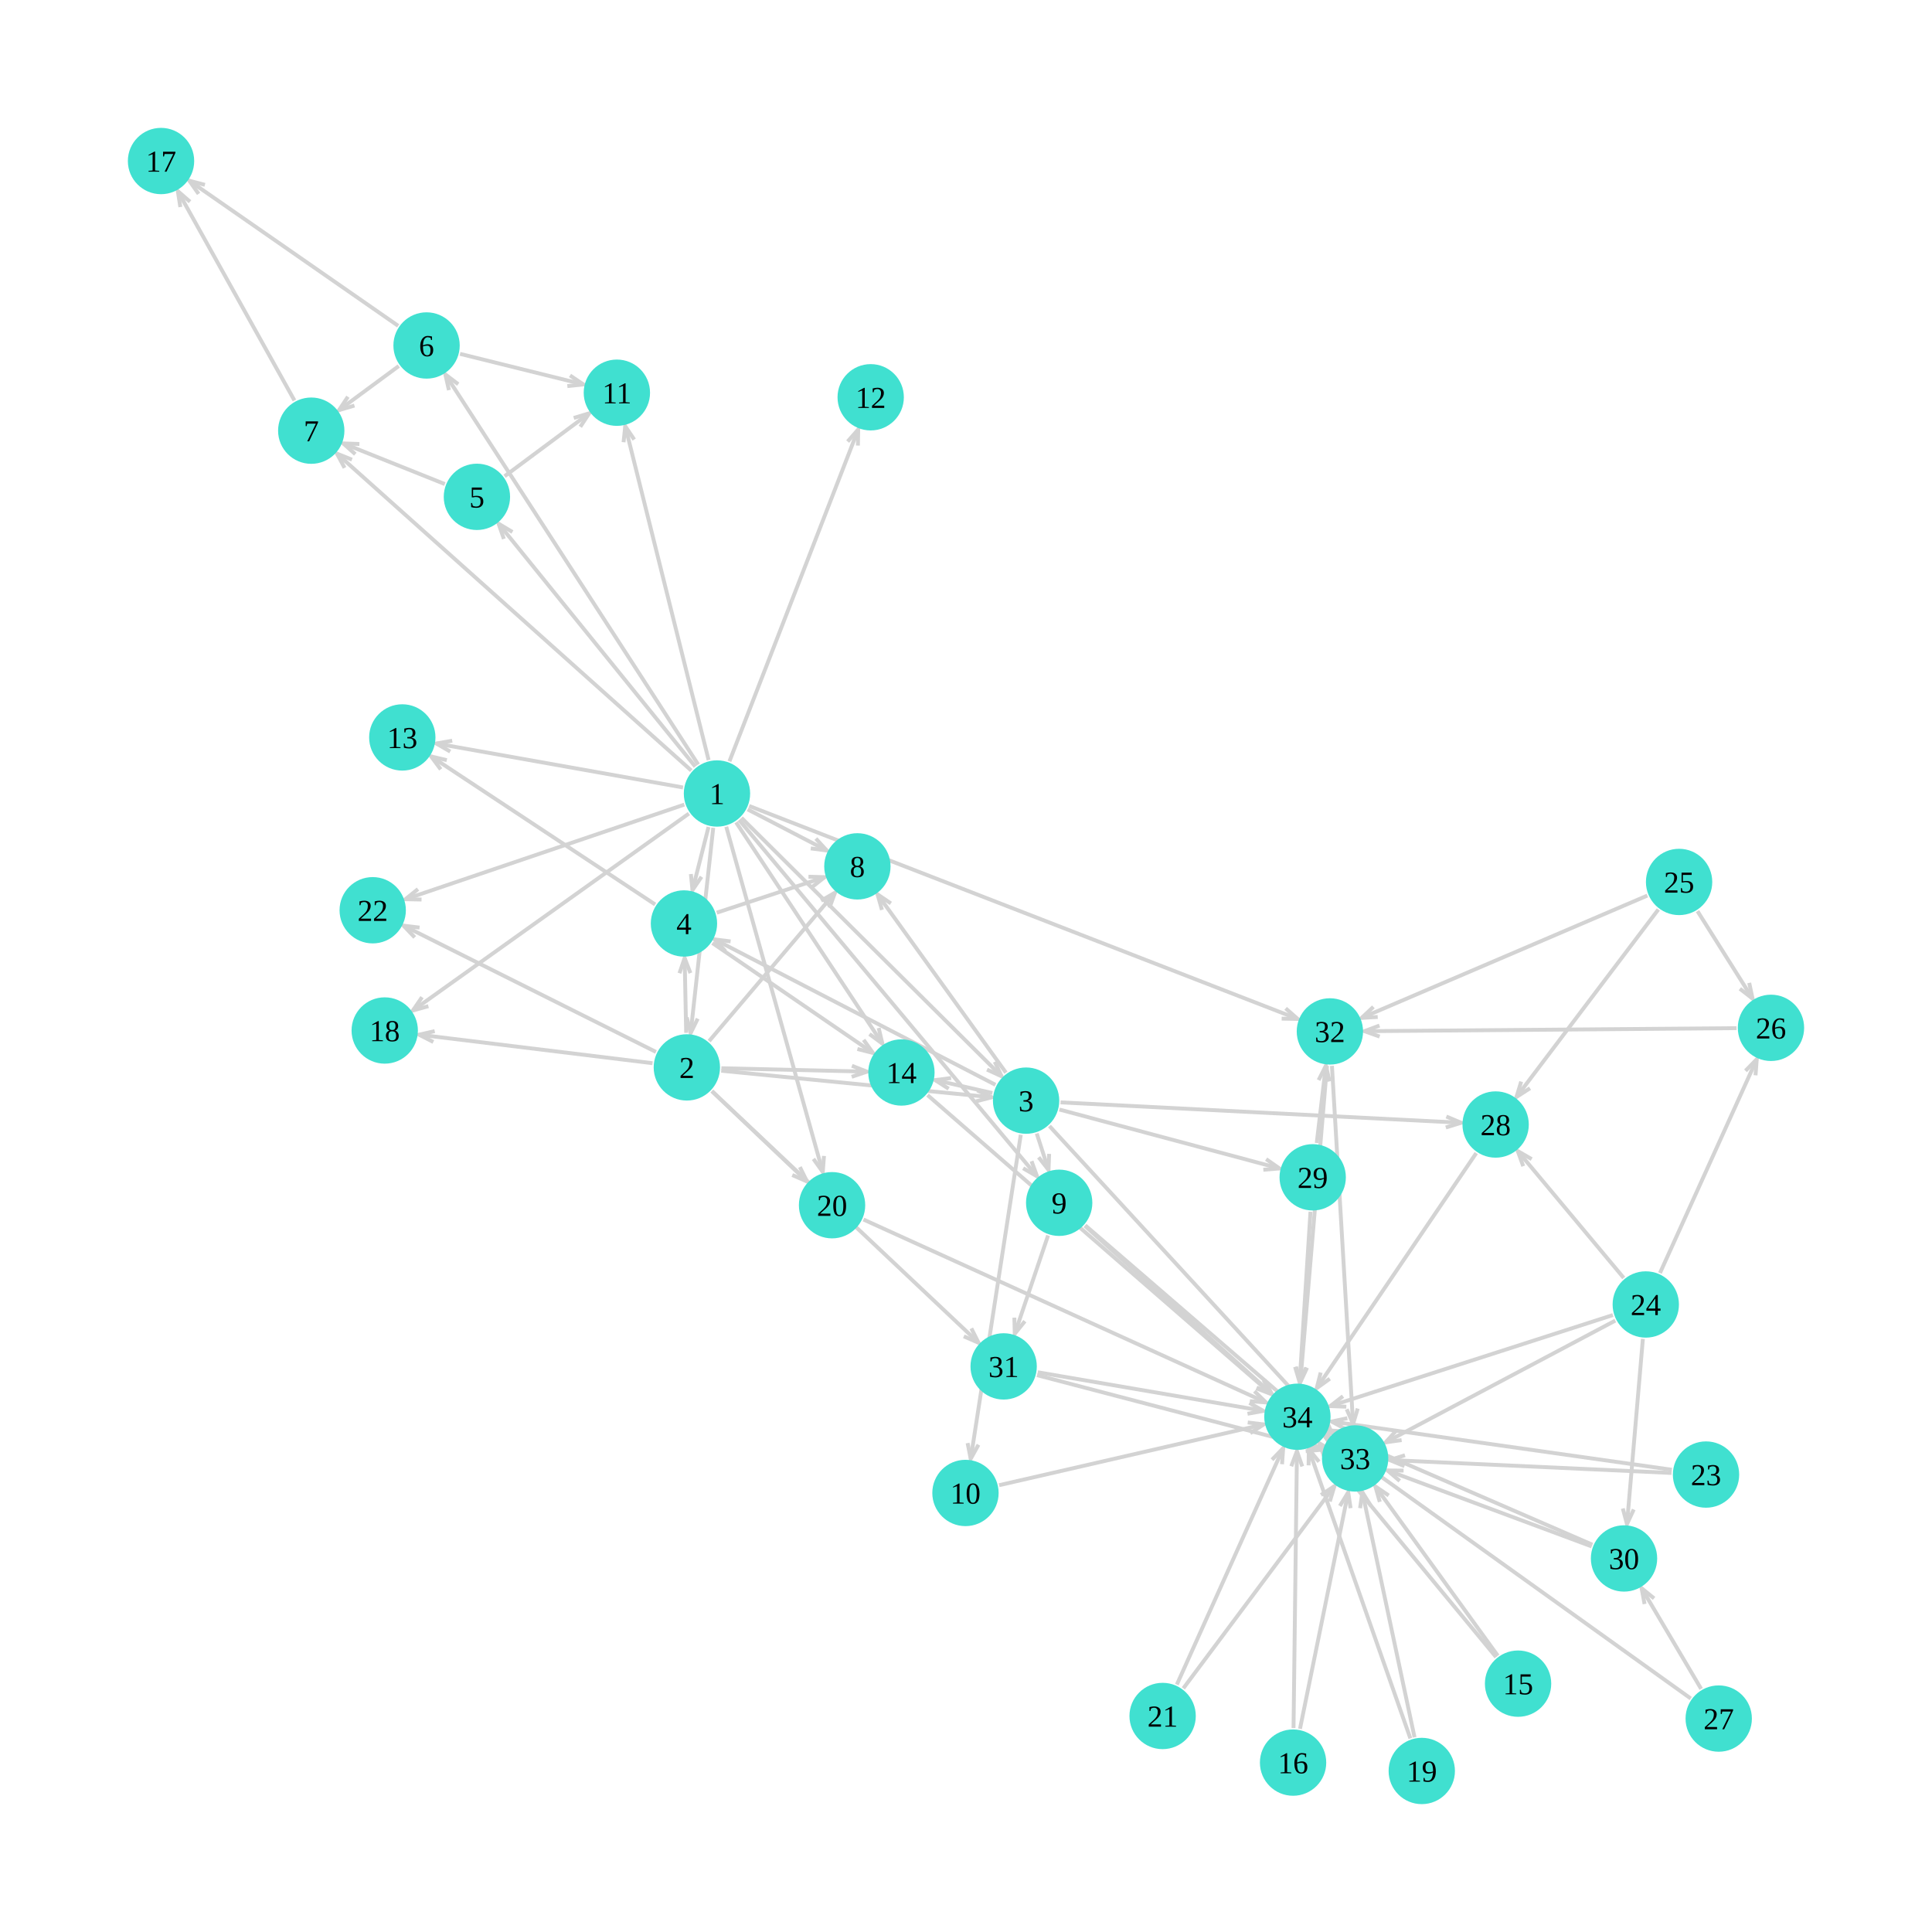
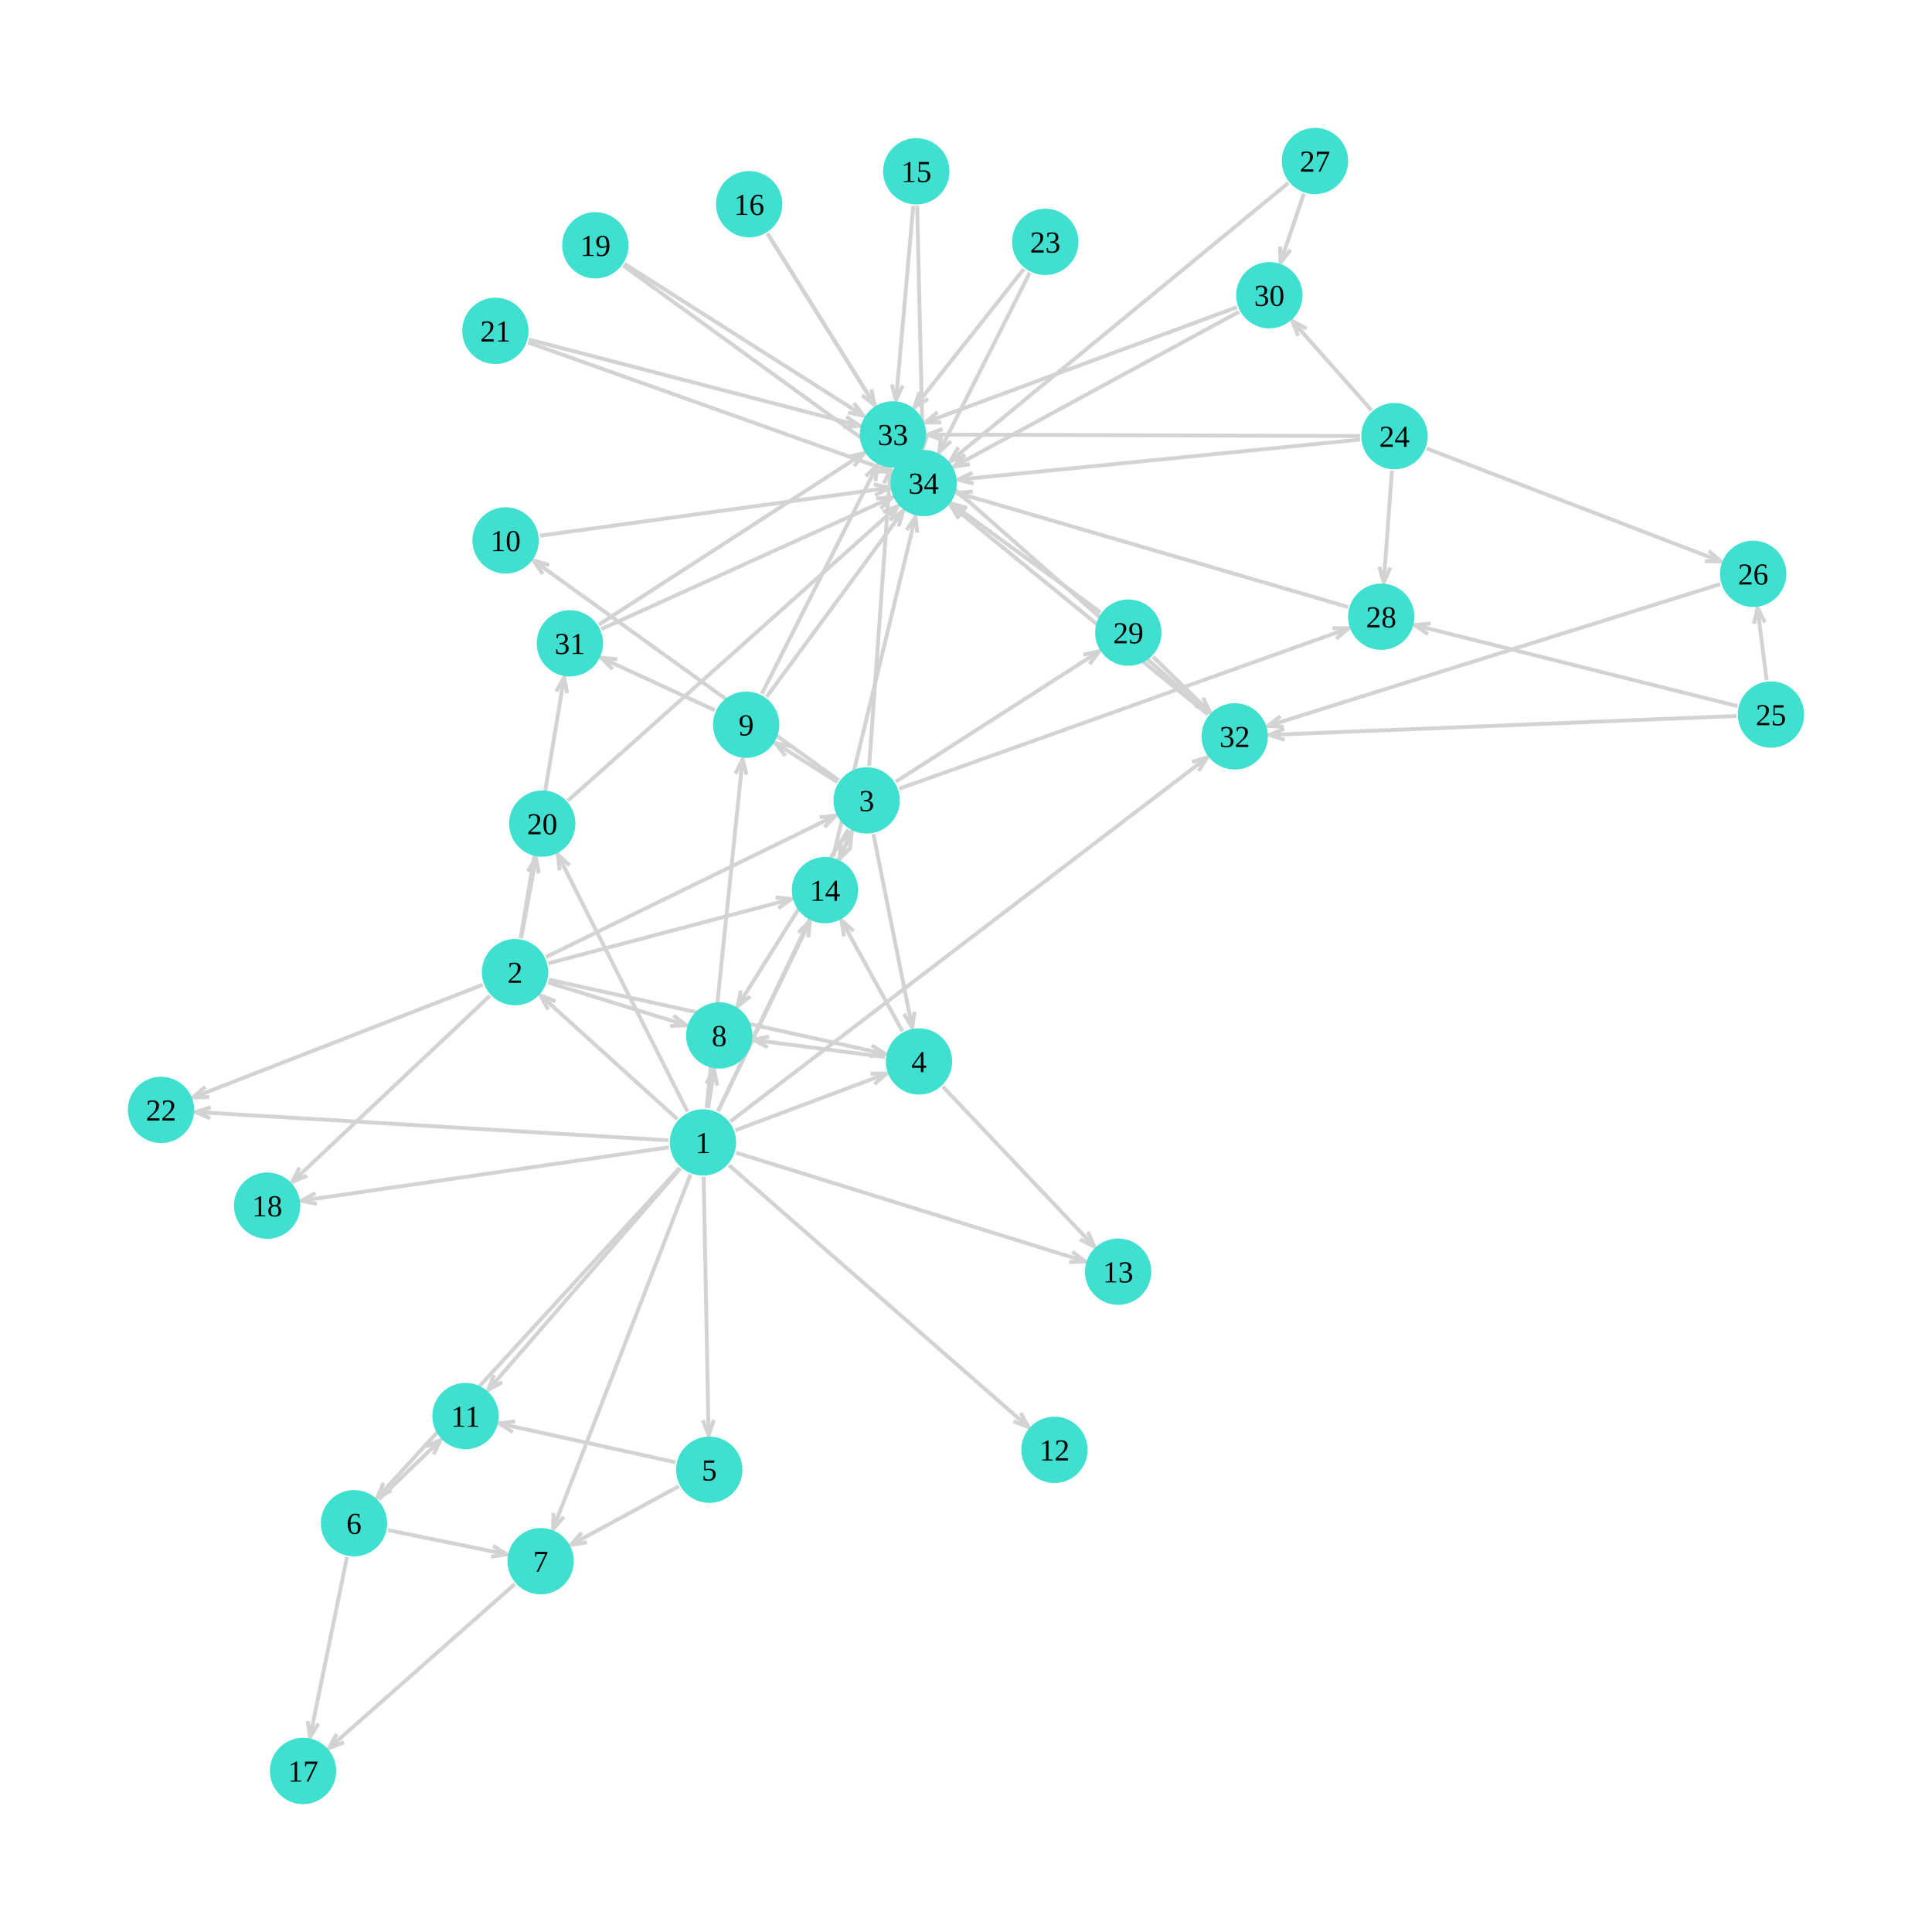
<svg xmlns="http://www.w3.org/2000/svg" xmlns:xlink="http://www.w3.org/1999/xlink" version="1.2" width="254mm" height="254mm" viewBox="0 0 254 254" stroke="none" fill="#000000" stroke-width="0.3" font-size="3.88">
-   <g stroke-width="0.51" fill="#000000" fill-opacity="0.000" stroke="#D3D3D3" id="img-100653af-1">
-     <path fill="none" d="M93.77,108.83 L 90.8 135.82" />
-     <path fill="none" d="M97.48,107.52 L 131.68 141.5" />
-     <path fill="none" d="M93.15,108.72 L 91.04 117.02" />
-     <path fill="none" d="M91.41,100.79 L 65.55 68.85" />
-     <path fill="none" d="M91.79,100.51 L 58.55 49.23" />
-     <path fill="none" d="M90.88,101.3 L 44.3 59.64" />
-     <path fill="none" d="M98.29,106.41 L 108.69 111.81" />
-     <path fill="none" d="M97.17,107.8 L 136.34 154.65" />
-     <path fill="none" d="M93.16,99.92 L 82.2 56.03" />
-     <path fill="none" d="M95.9,100.09 L 112.83 56.46" />
-     <path fill="none" d="M89.8,103.53 L 57.36 97.75" />
-     <path fill="none" d="M96.77,108.11 L 116.01 137.21" />
-     <path fill="none" d="M90.57,106.96 L 54.28 132.85" />
-     <path fill="none" d="M95.48,108.69 L 108.17 154.08" />
-     <path fill="none" d="M89.97,105.78 L 53.3 118.22" />
-     <path fill="none" d="M98.49,105.96 L 170.61 133.96" />
-     <path fill="none" d="M94.82,140.77 L 130.38 144.26" />
-     <path fill="none" d="M90.21,135.79 L 90.01 125.95" />
-     <path fill="none" d="M93.23,136.87 L 109.78 117.36" />
-     <path fill="none" d="M94.84,140.44 L 113.98 140.89" />
-     <path fill="none" d="M85.79,139.78 L 55.09 136.03" />
-     <path fill="none" d="M93.59,143.45 L 106.1 155.33" />
-     <path fill="none" d="M86.24,138.3 L 53.06 121.7" />
-     <path fill="none" d="M93.6,143.45 L 128.65 176.53" />
-     <path fill="none" d="M130.87,142.62 L 93.95 123.5" />
-     <path fill="none" d="M132.25,141.02 L 115.37 117.58" />
-     <path fill="none" d="M136.3,149.02 L 137.85 153.81" />
-     <path fill="none" d="M134.2,149.19 L 127.62 191.79" />
-     <path fill="none" d="M130.47,143.7 L 122.94 142" />
-     <path fill="none" d="M139.43,144.93 L 192.1 147.61" />
-     <path fill="none" d="M139.28,145.87 L 168.2 153.61" />
-     <path fill="none" d="M137.97,148.04 L 175.09 188.4" />
-     <path fill="none" d="M94.23,119.99 L 108.41 115.32" />
-     <path fill="none" d="M86.13,118.91 L 56.68 99.45" />
-     <path fill="none" d="M93.66,123.98 L 114.77 138.43" />
-     <path fill="none" d="M58.48,63.64 L 45.13 58.3" />
-     <path fill="none" d="M66.34,62.61 L 77.46 54.34" />
-     <path fill="none" d="M52.43,48.12 L 44.57 53.92" />
-     <path fill="none" d="M60.48,46.52 L 76.69 50.54" />
-     <path fill="none" d="M52.35,42.84 L 24.89 23.76" />
-     <path fill="none" d="M38.71,52.65 L 23.38 25.13" />
-     <path fill="none" d="M137.79,162.43 L 133.41 175.35" />
-     <path fill="none" d="M142.68,161.1 L 174.73 188.78" />
-     <path fill="none" d="M142.63,161.16 L 167.19 183.22" />
-     <path fill="none" d="M131.35,195.26 L 166.14 187.27" />
-     <path fill="none" d="M121.94,143.97 L 167.14 183.28" />
-     <path fill="none" d="M196.92,217.68 L 180.82 195.42" />
-     <path fill="none" d="M196.69,217.86 L 173.46 189.75" />
-     <path fill="none" d="M170.91,227.29 L 177.25 196.19" />
-     <path fill="none" d="M170.06,227.19 L 170.51 190.79" />
-     <path fill="none" d="M185.97,228.4 L 179.11 196.18" />
-     <path fill="none" d="M185.42,228.55 L 172.07 190.54" />
-     <path fill="none" d="M113.52,160.33 L 166.44 184.38" />
-     <path fill="none" d="M155.57,221.97 L 175.44 195.38" />
-     <path fill="none" d="M154.72,221.47 L 168.7 190.39" />
-     <path fill="none" d="M219.76,193.65 L 182.69 191.95" />
-     <path fill="none" d="M219.8,193.23 L 175.06 186.89" />
-     <path fill="none" d="M218.24,167.36 L 230.96 139.26" />
-     <path fill="none" d="M213.47,168.01 L 199.54 151.33" />
-     <path fill="none" d="M215.99,176.02 L 213.9 200.37" />
-     <path fill="none" d="M212.36,173.62 L 182.17 189.62" />
-     <path fill="none" d="M212.05,172.89 L 174.88 184.86" />
-     <path fill="none" d="M223.17,119.79 L 230.41 131.29" />
-     <path fill="none" d="M218.02,119.57 L 199.37 144.22" />
-     <path fill="none" d="M216.58,117.74 L 179.02 133.82" />
-     <path fill="none" d="M228.3,135.17 L 179.38 135.57" />
-     <path fill="none" d="M223.65,222.04 L 215.82 208.8" />
-     <path fill="none" d="M222.28,223.3 L 174.25 188.9" />
-     <path fill="none" d="M194.08,151.6 L 173.11 182.5" />
-     <path fill="none" d="M173.11,150.27 L 174.31 140.11" />
-     <path fill="none" d="M172.29,159.31 L 170.86 181.73" />
-     <path fill="none" d="M209.26,203.31 L 182.41 193.32" />
-     <path fill="none" d="M209.35,203.08 L 174.73 188.06" />
-     <path fill="none" d="M136.34,180.79 L 173.77 190.59" />
-     <path fill="none" d="M136.43,180.41 L 166.09 185.49" />
-     <path fill="none" d="M175.11,140.13 L 177.89 187.21" />
-     <path fill="none" d="M174.46,140.13 L 170.95 181.73" />
-     <path fill="none" d="M174.48,189.08 L 174.24 188.91" />
-   </g>
-   <g stroke-width="0.51" stroke="#D3D3D3" id="img-100653af-2">
-     <path fill="none" d="M91.73,133.92 L 90.8 135.82 90.29 133.76" />
-     <path fill="none" d="M130.78,139.59 L 131.68 141.5 129.76 140.62" />
-     <path fill="none" d="M92.23,115.27 L 91.04 117.02 90.83 114.91" />
-     <path fill="none" d="M66.24,70.85 L 65.55 68.85 67.37 69.94" />
-     <path fill="none" d="M59.02,51.29 L 58.55 49.23 60.24 50.51" />
-     <path fill="none" d="M45.3,61.51 L 44.3 59.64 46.27 60.43" />
-     <path fill="none" d="M107.26,110.25 L 108.69 111.81 106.59 111.54" />
-     <path fill="none" d="M135.62,152.66 L 136.34 154.65 134.51 153.59" />
-     <path fill="none" d="M81.98,58.14 L 82.2 56.03 83.38 57.79" />
-     <path fill="none" d="M111.44,58.05 L 112.83 56.46 112.79 58.58" />
-     <path fill="none" d="M59.19,98.81 L 57.36 97.75 59.45 97.38" />
-     <path fill="none" d="M115.52,135.15 L 116.01 137.21 114.31 135.95" />
-     <path fill="none" d="M56.32,132.28 L 54.28 132.85 55.48 131.1" />
-     <path fill="none" d="M108.33,151.97 L 108.17 154.08 106.94 152.36" />
-     <path fill="none" d="M55.42,118.26 L 53.3 118.22 54.95 116.89" />
-     <path fill="none" d="M169.02,132.57 L 170.61 133.96 168.5 133.92" />
-     <path fill="none" d="M128.47,143.35 L 130.38 144.26 128.33 144.79" />
-     <path fill="none" d="M89.33,127.95 L 90.01 125.95 90.77 127.93" />
-     <path fill="none" d="M107.95,118.41 L 109.78 117.36 109.05 119.35" />
-     <path fill="none" d="M112,140.12 L 113.98 140.89 111.97 141.57" />
-     <path fill="none" d="M56.97,136.99 L 55.09 136.03 57.15 135.56" />
-     <path fill="none" d="M105.16,153.43 L 106.1 155.33 104.16 154.48" />
-     <path fill="none" d="M54.52,123.24 L 53.06 121.7 55.16 121.95" />
-     <path fill="none" d="M127.7,174.64 L 128.65 176.53 126.71 175.69" />
-     <path fill="none" d="M95.38,125.06 L 93.95 123.5 96.05 123.77" />
-     <path fill="none" d="M115.95,119.62 L 115.37 117.58 117.12 118.77" />
-     <path fill="none" d="M137.93,151.7 L 137.85 153.81 136.55 152.15" />
-     <path fill="none" d="M128.64,189.94 L 127.62 191.79 127.21 189.72" />
-     <path fill="none" d="M124.72,143.14 L 122.94 142 125.04 141.73" />
-     <path fill="none" d="M190.15,146.79 L 192.1 147.61 190.08 148.23" />
-     <path fill="none" d="M166.46,152.39 L 168.2 153.61 166.09 153.79" />
-     <path fill="none" d="M174.27,186.45 L 175.09 188.4 173.21 187.43" />
-     <path fill="none" d="M106.29,115.26 L 108.41 115.32 106.75 116.63" />
-     <path fill="none" d="M57.94,101.15 L 56.68 99.45 58.74 99.94" />
-     <path fill="none" d="M113.54,136.71 L 114.77 138.43 112.72 137.91" />
-     <path fill="none" d="M46.71,59.71 L 45.13 58.3 47.25 58.37" />
-     <path fill="none" d="M75.43,54.95 L 77.46 54.34 76.29 56.11" />
-     <path fill="none" d="M46.6,53.32 L 44.57 53.92 45.74 52.16" />
-     <path fill="none" d="M74.94,49.36 L 76.69 50.54 74.59 50.76" />
-     <path fill="none" d="M26.11,25.49 L 24.89 23.76 26.94 24.3" />
-     <path fill="none" d="M23.71,27.22 L 23.38 25.13 24.98 26.52" />
-     <path fill="none" d="M134.74,173.7 L 133.41 175.35 133.36 173.23" />
-     <path fill="none" d="M173.69,186.93 L 174.73 188.78 172.75 188.02" />
-     <path fill="none" d="M166.19,181.36 L 167.19 183.22 165.23 182.43" />
-     <path fill="none" d="M164.04,187.01 L 166.14 187.27 164.37 188.42" />
-     <path fill="none" d="M166.12,181.43 L 167.14 183.28 165.17 182.52" />
-     <path fill="none" d="M181.4,197.45 L 180.82 195.42 182.57 196.61" />
-     <path fill="none" d="M174.17,191.75 L 173.46 189.75 175.28 190.82" />
-     <path fill="none" d="M176.15,197.99 L 177.25 196.19 177.56 198.28" />
-     <path fill="none" d="M169.76,192.77 L 170.51 190.79 171.21 192.79" />
-     <path fill="none" d="M178.81,198.28 L 179.11 196.18 180.23 197.97" />
-     <path fill="none" d="M172.04,192.65 L 172.07 190.54 173.41 192.17" />
-     <path fill="none" d="M164.92,182.9 L 166.44 184.38 164.32 184.21" />
-     <path fill="none" d="M173.67,196.54 L 175.44 195.38 174.83 197.4" />
-     <path fill="none" d="M167.23,191.91 L 168.7 190.39 168.55 192.5" />
-     <path fill="none" d="M184.65,192.76 L 182.69 191.95 184.71 191.32" />
-     <path fill="none" d="M176.93,187.89 L 175.06 186.89 177.13 186.45" />
-     <path fill="none" d="M229.48,140.78 L 230.96 139.26 230.8 141.37" />
-     <path fill="none" d="M200.26,153.32 L 199.54 151.33 201.37 152.39" />
-     <path fill="none" d="M214.79,198.45 L 213.9 200.37 213.35 198.32" />
-     <path fill="none" d="M184.27,189.33 L 182.17 189.62 183.59 188.05" />
-     <path fill="none" d="M177,184.94 L 174.88 184.86 176.56 183.56" />
-     <path fill="none" d="M229.97,129.22 L 230.41 131.29 228.74 129.99" />
-     <path fill="none" d="M201.15,143.07 L 199.37 144.22 199.99 142.2" />
-     <path fill="none" d="M181.13,133.7 L 179.02 133.82 180.56 132.37" />
-     <path fill="none" d="M181.38,136.28 L 179.38 135.57 181.36 134.83" />
-     <path fill="none" d="M216.21,210.88 L 215.82 208.8 217.46 210.14" />
-     <path fill="none" d="M175.45,190.65 L 174.25 188.9 176.29 189.47" />
-     <path fill="none" d="M174.83,181.26 L 173.11 182.5 173.63 180.45" />
-     <path fill="none" d="M173.36,142 L 174.31 140.11 174.8 142.17" />
-     <path fill="none" d="M171.71,179.79 L 170.86 181.73 170.26 179.7" />
-     <path fill="none" d="M184.02,194.7 L 182.41 193.32 184.53 193.34" />
-     <path fill="none" d="M176.27,189.52 L 174.73 188.06 176.84 188.19" />
-     <path fill="none" d="M172.03,189.39 L 173.77 190.59 171.66 190.79" />
-     <path fill="none" d="M164.26,184.44 L 166.09 185.49 164.01 185.87" />
-     <path fill="none" d="M178.5,185.18 L 177.89 187.21 177.05 185.27" />
-     <path fill="none" d="M171.84,179.81 L 170.95 181.73 170.39 179.69" />
-     <path fill="none" d="M175.43,190.66 L 174.24 188.91 176.28 189.49" />
-   </g>
-   <g font-size="4" stroke="#000000" stroke-opacity="0.000" fill="#000000" id="img-100653af-3">
+   <g stroke-width="0.51" fill="#000000" fill-opacity="0.000" stroke="#D3D3D3" id="img-2263170b-1">
+     <path fill="none" d="M89.06,147.14 L 71.07 130.86" />
+     <path fill="none" d="M94.38,146.1 L 111.98 109.32" />
+     <path fill="none" d="M96.67,148.6 L 116.57 141.14" />
+     <path fill="none" d="M92.51,154.72 L 93.16 188.69" />
+     <path fill="none" d="M89.36,153.53 L 49.6 196.91" />
+     <path fill="none" d="M90.78,154.42 L 72.72 201.02" />
+     <path fill="none" d="M93.1,145.7 L 93.88 140.62" />
+     <path fill="none" d="M92.89,145.67 L 97.63 99.8" />
+     <path fill="none" d="M89.45,153.62 L 64.18 182.74" />
+     <path fill="none" d="M95.84,153.18 L 135.21 187.62" />
+     <path fill="none" d="M96.75,151.54 L 142.66 165.84" />
+     <path fill="none" d="M94.4,146.1 L 106.48 121.11" />
+     <path fill="none" d="M87.93,150.84 L 39.61 157.86" />
+     <path fill="none" d="M90.38,146.14 L 73.33 112.33" />
+     <path fill="none" d="M87.89,149.92 L 25.7 146.19" />
+     <path fill="none" d="M96.03,147.43 L 158.73 99.56" />
+     <path fill="none" d="M71.78,125.82 L 109.86 107.22" />
+     <path fill="none" d="M72.14,128.79 L 116.39 138.57" />
+     <path fill="none" d="M72.04,129.16 L 90.22 134.79" />
+     <path fill="none" d="M72.09,126.65 L 104.07 118.19" />
+     <path fill="none" d="M64.4,130.92 L 38.42 155.4" />
+     <path fill="none" d="M68.52,123.35 L 70.47 112.74" />
+     <path fill="none" d="M63.48,129.46 L 25.4 144.27" />
+     <path fill="none" d="M68.45,123.34 L 74.17 89.06" />
+     <path fill="none" d="M114.83,109.68 L 119.93 135.1" />
+     <path fill="none" d="M111.53,109.07 L 96.97 132.29" />
+     <path fill="none" d="M110.1,102.82 L 101.94 97.7" />
+     <path fill="none" d="M110.26,102.58 L 70.15 73.7" />
+     <path fill="none" d="M112.03,109.34 L 110.37 112.92" />
+     <path fill="none" d="M118.21,103.7 L 177.31 82.6" />
+     <path fill="none" d="M117.76,102.78 L 144.52 85.62" />
+     <path fill="none" d="M114.27,100.7 L 117.07 61.64" />
+     <path fill="none" d="M116.32,138.96 L 99.06 136.72" />
+     <path fill="none" d="M123.94,142.84 L 143.88 163.9" />
+     <path fill="none" d="M118.64,135.57 L 110.64 121.01" />
+     <path fill="none" d="M89.26,195.39 L 75.07 203.09" />
+     <path fill="none" d="M88.82,192.25 L 65.63 187.14" />
+     <path fill="none" d="M50.98,201.16 L 66.64 204.35" />
+     <path fill="none" d="M49.81,197.11 L 57.93 189.31" />
+     <path fill="none" d="M45.62,204.7 L 40.76 228.39" />
+     <path fill="none" d="M67.68,208.26 L 43.25 229.83" />
+     <path fill="none" d="M93.98,93.38 L 79.04 86.48" />
+     <path fill="none" d="M100.14,91.23 L 115.35 61.16" />
+     <path fill="none" d="M100.78,91.63 L 118.74 67.17" />
+     <path fill="none" d="M70.97,70.43 L 116.93 64.13" />
+     <path fill="none" d="M109.53,112.62 L 120.36 67.92" />
+     <path fill="none" d="M120.07,27.04 L 117.8 52.59" />
+     <path fill="none" d="M120.58,27.06 L 121.32 58.97" />
+     <path fill="none" d="M100.9,30.7 L 114.99 53.26" />
+     <path fill="none" d="M100.9,30.7 L 119.02 59.66" />
+     <path fill="none" d="M82.1,34.69 L 113.56 54.68" />
+     <path fill="none" d="M81.94,34.91 L 117.75 60.85" />
+     <path fill="none" d="M74.67,105.26 L 118.05 66.53" />
+     <path fill="none" d="M69.53,44.64 L 113 55.97" />
+     <path fill="none" d="M69.41,45.02 L 117.15 61.99" />
+     <path fill="none" d="M134.61,35.36 L 120.21 53.56" />
+     <path fill="none" d="M135.38,35.85 L 123.47 59.46" />
+     <path fill="none" d="M187.57,58.97 L 226.25 73.81" />
+     <path fill="none" d="M183,61.87 L 181.92 76.55" />
+     <path fill="none" d="M180.32,53.95 L 169.9 42.2" />
+     <path fill="none" d="M178.8,57.33 L 121.93 57.13" />
+     <path fill="none" d="M178.82,57.79 L 125.95 63.06" />
+     <path fill="none" d="M232.26,89.44 L 231.06 79.94" />
+     <path fill="none" d="M228.43,92.84 L 185.99 82.18" />
+     <path fill="none" d="M228.3,94.13 L 166.87 96.62" />
+     <path fill="none" d="M226.16,76.79 L 166.66 95.45" />
+     <path fill="none" d="M171.42,25.46 L 168.34 34.51" />
+     <path fill="none" d="M169.38,24.05 L 124.93 60.63" />
+     <path fill="none" d="M177.23,79.8 L 125.79 64.78" />
+     <path fill="none" d="M151.59,86.34 L 159.08 93.64" />
+     <path fill="none" d="M144.68,80.49 L 125.09 66.19" />
+     <path fill="none" d="M162.63,40.38 L 121.65 55.54" />
+     <path fill="none" d="M162.9,40.98 L 125.42 61.34" />
+     <path fill="none" d="M78.73,82.12 L 113.58 59.58" />
+     <path fill="none" d="M79.05,82.71 L 117.3 65.38" />
+     <path fill="none" d="M158.93,93.8 L 120.79 60.12" />
+     <path fill="none" d="M158.81,93.94 L 124.95 66.37" />
+     <path fill="none" d="M119.82,60.95 L 119.01 59.67" />
+   </g>
+   <g stroke-width="0.51" stroke="#D3D3D3" id="img-2263170b-2">
+     <path fill="none" d="M72.06,132.73 L 71.07 130.86 73.03 131.66" />
+     <path fill="none" d="M110.47,110.8 L 111.98 109.32 111.78 111.43" />
+     <path fill="none" d="M114.46,141.16 L 116.57 141.14 114.96 142.52" />
+     <path fill="none" d="M93.85,186.69 L 93.16 188.69 92.4 186.72" />
+     <path fill="none" d="M51.48,195.94 L 49.6 196.91 50.41 194.96" />
+     <path fill="none" d="M74.12,199.43 L 72.72 201.02 72.77 198.91" />
+     <path fill="none" d="M92.86,142.48 L 93.88 140.62 94.29 142.7" />
+     <path fill="none" d="M96.7,101.7 L 97.63 99.8 98.15 101.85" />
+     <path fill="none" d="M66.03,181.71 L 64.18 182.74 64.93 180.76" />
+     <path fill="none" d="M134.19,185.77 L 135.21 187.62 133.24 186.86" />
+     <path fill="none" d="M140.98,164.56 L 142.66 165.84 140.55 165.94" />
+     <path fill="none" d="M104.96,122.59 L 106.48 121.11 106.27 123.22" />
+     <path fill="none" d="M41.68,158.29 L 39.61 157.86 41.48 156.86" />
+     <path fill="none" d="M73.58,114.43 L 73.33 112.33 74.87 113.78" />
+     <path fill="none" d="M27.64,147.03 L 25.7 146.19 27.72 145.59" />
+     <path fill="none" d="M156.71,100.19 L 158.73 99.56 157.59 101.34" />
+     <path fill="none" d="M107.76,107.44 L 109.86 107.22 108.39 108.74" />
+     <path fill="none" d="M114.61,137.43 L 116.39 138.57 114.29 138.85" />
+     <path fill="none" d="M88.54,133.51 L 90.22 134.79 88.11 134.89" />
+     <path fill="none" d="M101.96,118 L 104.07 118.19 102.33 119.4" />
+     <path fill="none" d="M40.37,154.56 L 38.42 155.4 39.38 153.51" />
+     <path fill="none" d="M69.4,114.57 L 70.47 112.74 70.82 114.83" />
+     <path fill="none" d="M27.51,144.23 L 25.4 144.27 26.99 142.88" />
+     <path fill="none" d="M73.13,90.9 L 74.17 89.06 74.56 91.14" />
+     <path fill="none" d="M120.25,133.01 L 119.93 135.1 118.83 133.29" />
+     <path fill="none" d="M98.64,130.99 L 96.97 132.29 97.41 130.22" />
+     <path fill="none" d="M103.24,99.37 L 101.94 97.7 104.01 98.14" />
+     <path fill="none" d="M71.35,75.45 L 70.15 73.7 72.19 74.28" />
+     <path fill="none" d="M111.86,111.42 L 110.37 112.92 110.55 110.81" />
+     <path fill="none" d="M175.2,82.59 L 177.31 82.6 175.68 83.95" />
+     <path fill="none" d="M142.46,86.08 L 144.52 85.62 143.24 87.3" />
+     <path fill="none" d="M116.2,63.57 L 117.07 61.64 117.65 63.68" />
+     <path fill="none" d="M100.94,137.69 L 99.06 136.72 101.12 136.26" />
+     <path fill="none" d="M143.03,161.95 L 143.88 163.9 141.98 162.95" />
+     <path fill="none" d="M110.96,123.1 L 110.64 121.01 112.23 122.4" />
+     <path fill="none" d="M77.16,202.78 L 75.07 203.09 76.47 201.5" />
+     <path fill="none" d="M67.42,188.28 L 65.63 187.14 67.73 186.86" />
+     <path fill="none" d="M64.83,203.24 L 66.64 204.35 64.54 204.66" />
+     <path fill="none" d="M55.99,190.17 L 57.93 189.31 57 191.21" />
+     <path fill="none" d="M41.87,226.59 L 40.76 228.39 40.45 226.29" />
+     <path fill="none" d="M45.22,229.06 L 43.25 229.83 44.26 227.97" />
+     <path fill="none" d="M80.54,87.97 L 79.04 86.48 81.15 86.66" />
+     <path fill="none" d="M113.8,62.61 L 115.35 61.16 115.09 63.26" />
+     <path fill="none" d="M116.98,68.34 L 118.74 67.17 118.15 69.2" />
+     <path fill="none" d="M114.87,63.68 L 116.93 64.13 115.06 65.11" />
+     <path fill="none" d="M119.19,69.68 L 120.36 67.92 120.6 70.02" />
+     <path fill="none" d="M118.69,50.68 L 117.8 52.59 117.25 50.55" />
+     <path fill="none" d="M122,56.97 L 121.32 58.97 120.55 57" />
+     <path fill="none" d="M114.55,51.19 L 114.99 53.26 113.32 51.96" />
+     <path fill="none" d="M118.58,57.59 L 119.02 59.66 117.35 58.36" />
+     <path fill="none" d="M112.27,53 L 113.56 54.68 111.5 54.22" />
+     <path fill="none" d="M116.57,59.1 L 117.75 60.85 115.72 60.27" />
+     <path fill="none" d="M116.08,67.32 L 118.05 66.53 117.04 68.4" />
+     <path fill="none" d="M111.26,54.77 L 113 55.97 110.9 56.17" />
+     <path fill="none" d="M115.52,60.64 L 117.15 61.99 115.04 62.01" />
+     <path fill="none" d="M122.01,52.44 L 120.21 53.56 120.88 51.55" />
+     <path fill="none" d="M125.02,58.01 L 123.47 59.46 123.72 57.36" />
+     <path fill="none" d="M224.65,72.42 L 226.25 73.81 224.13 73.77" />
+     <path fill="none" d="M182.79,74.62 L 181.92 76.55 181.34 74.51" />
+     <path fill="none" d="M170.68,44.17 L 169.9 42.2 171.76 43.21" />
+     <path fill="none" d="M123.92,57.86 L 121.93 57.13 123.92 56.41" />
+     <path fill="none" d="M128,63.58 L 125.95 63.06 127.85 62.14" />
+     <path fill="none" d="M230.59,82 L 231.06 79.94 232.03 81.82" />
+     <path fill="none" d="M187.74,83.37 L 185.99 82.18 188.09 81.96" />
+     <path fill="none" d="M168.88,97.27 L 166.87 96.62 168.83 95.82" />
+     <path fill="none" d="M168.78,95.55 L 166.66 95.45 168.34 94.17" />
+     <path fill="none" d="M169.67,32.86 L 168.34 34.51 168.3 32.4" />
+     <path fill="none" d="M126.93,59.92 L 124.93 60.63 126.01 58.8" />
+     <path fill="none" d="M127.49,66.03 L 125.79 64.78 127.9 64.64" />
+     <path fill="none" d="M158.17,91.73 L 159.08 93.64 157.15 92.77" />
+     <path fill="none" d="M126.27,67.94 L 125.09 66.19 127.13 66.78" />
+     <path fill="none" d="M123.77,55.53 L 121.65 55.54 123.26 54.17" />
+     <path fill="none" d="M127.51,61.03 L 125.42 61.34 126.82 59.76" />
+     <path fill="none" d="M111.52,60.05 L 113.58 59.58 112.31 61.27" />
+     <path fill="none" d="M115.19,65.54 L 117.3 65.38 115.78 66.86" />
+     <path fill="none" d="M121.81,61.98 L 120.79 60.12 122.76 60.89" />
+     <path fill="none" d="M126.03,68.19 L 124.95 66.37 126.95 67.07" />
+     <path fill="none" d="M118.56,57.6 L 119.01 59.67 117.33 58.38" />
+   </g>
+   <g font-size="4" stroke="#000000" stroke-opacity="0.000" fill="#000000" id="img-2263170b-3">
</g>
-   <g stroke-width="0" stroke="#000000" stroke-opacity="0.000" fill="#40E0D0" id="img-100653af-4">
-     <use xlink:href="#img-100653af-5" x="94.26" y="104.32" />
-     <use xlink:href="#img-100653af-5" x="90.3" y="140.33" />
-     <use xlink:href="#img-100653af-5" x="134.9" y="144.7" />
-     <use xlink:href="#img-100653af-5" x="89.92" y="121.41" />
-     <use xlink:href="#img-100653af-5" x="62.7" y="65.32" />
-     <use xlink:href="#img-100653af-5" x="56.08" y="45.42" />
-     <use xlink:href="#img-100653af-5" x="40.92" y="56.62" />
-     <use xlink:href="#img-100653af-5" x="112.72" y="113.9" />
-     <use xlink:href="#img-100653af-5" x="139.25" y="158.13" />
-     <use xlink:href="#img-100653af-5" x="126.93" y="196.28" />
-     <use xlink:href="#img-100653af-5" x="81.1" y="51.63" />
-     <use xlink:href="#img-100653af-5" x="114.47" y="52.23" />
-     <use xlink:href="#img-100653af-5" x="52.89" y="96.95" />
-     <use xlink:href="#img-100653af-5" x="118.51" y="141" />
-     <use xlink:href="#img-100653af-5" x="199.58" y="221.35" />
-     <use xlink:href="#img-100653af-5" x="170" y="231.73" />
-     <use xlink:href="#img-100653af-5" x="21.17" y="21.17" />
-     <use xlink:href="#img-100653af-5" x="50.58" y="135.48" />
-     <use xlink:href="#img-100653af-5" x="186.92" y="232.83" />
-     <use xlink:href="#img-100653af-5" x="109.39" y="158.45" />
-     <use xlink:href="#img-100653af-5" x="152.85" y="225.6" />
-     <use xlink:href="#img-100653af-5" x="49" y="119.67" />
-     <use xlink:href="#img-100653af-5" x="224.29" y="193.86" />
-     <use xlink:href="#img-100653af-5" x="216.37" y="171.5" />
-     <use xlink:href="#img-100653af-5" x="220.75" y="115.95" />
-     <use xlink:href="#img-100653af-5" x="232.83" y="135.13" />
-     <use xlink:href="#img-100653af-5" x="225.96" y="225.94" />
-     <use xlink:href="#img-100653af-5" x="196.63" y="147.84" />
-     <use xlink:href="#img-100653af-5" x="172.58" y="154.78" />
-     <use xlink:href="#img-100653af-5" x="213.51" y="204.89" />
-     <use xlink:href="#img-100653af-5" x="131.95" y="179.64" />
-     <use xlink:href="#img-100653af-5" x="174.84" y="135.6" />
-     <use xlink:href="#img-100653af-5" x="178.16" y="191.74" />
-     <use xlink:href="#img-100653af-5" x="170.57" y="186.26" />
-   </g>
-   <g font-size="4" stroke="#000000" stroke-opacity="0.000" fill="#000000" id="img-100653af-6">
-     <text x="94.26" y="104.32" text-anchor="middle" dy="0.35em">1</text>
-     <text x="90.3" y="140.33" text-anchor="middle" dy="0.35em">2</text>
-     <text x="134.9" y="144.7" text-anchor="middle" dy="0.35em">3</text>
-     <text x="89.92" y="121.41" text-anchor="middle" dy="0.35em">4</text>
-     <text x="62.7" y="65.32" text-anchor="middle" dy="0.35em">5</text>
-     <text x="56.08" y="45.42" text-anchor="middle" dy="0.35em">6</text>
-     <text x="40.92" y="56.62" text-anchor="middle" dy="0.35em">7</text>
-     <text x="112.72" y="113.9" text-anchor="middle" dy="0.35em">8</text>
-     <text x="139.25" y="158.13" text-anchor="middle" dy="0.35em">9</text>
-     <text x="126.93" y="196.28" text-anchor="middle" dy="0.35em">10</text>
-     <text x="81.1" y="51.63" text-anchor="middle" dy="0.35em">11</text>
-     <text x="114.47" y="52.23" text-anchor="middle" dy="0.35em">12</text>
-     <text x="52.89" y="96.95" text-anchor="middle" dy="0.35em">13</text>
-     <text x="118.51" y="141" text-anchor="middle" dy="0.35em">14</text>
-     <text x="199.58" y="221.35" text-anchor="middle" dy="0.35em">15</text>
-     <text x="170" y="231.73" text-anchor="middle" dy="0.35em">16</text>
-     <text x="21.17" y="21.17" text-anchor="middle" dy="0.35em">17</text>
-     <text x="50.58" y="135.48" text-anchor="middle" dy="0.35em">18</text>
-     <text x="186.92" y="232.83" text-anchor="middle" dy="0.35em">19</text>
-     <text x="109.39" y="158.45" text-anchor="middle" dy="0.35em">20</text>
-     <text x="152.85" y="225.6" text-anchor="middle" dy="0.35em">21</text>
-     <text x="49" y="119.67" text-anchor="middle" dy="0.35em">22</text>
-     <text x="224.29" y="193.86" text-anchor="middle" dy="0.35em">23</text>
-     <text x="216.37" y="171.5" text-anchor="middle" dy="0.35em">24</text>
-     <text x="220.75" y="115.95" text-anchor="middle" dy="0.35em">25</text>
-     <text x="232.83" y="135.13" text-anchor="middle" dy="0.35em">26</text>
-     <text x="225.96" y="225.94" text-anchor="middle" dy="0.35em">27</text>
-     <text x="196.63" y="147.84" text-anchor="middle" dy="0.35em">28</text>
-     <text x="172.58" y="154.78" text-anchor="middle" dy="0.35em">29</text>
-     <text x="213.51" y="204.89" text-anchor="middle" dy="0.35em">30</text>
-     <text x="131.95" y="179.64" text-anchor="middle" dy="0.35em">31</text>
-     <text x="174.84" y="135.6" text-anchor="middle" dy="0.35em">32</text>
-     <text x="178.16" y="191.74" text-anchor="middle" dy="0.35em">33</text>
-     <text x="170.57" y="186.26" text-anchor="middle" dy="0.35em">34</text>
+   <g stroke-width="0" stroke="#000000" stroke-opacity="0.000" fill="#40E0D0" id="img-2263170b-4">
+     <use xlink:href="#img-2263170b-5" x="92.42" y="150.19" />
+     <use xlink:href="#img-2263170b-5" x="67.71" y="127.81" />
+     <use xlink:href="#img-2263170b-5" x="113.94" y="105.23" />
+     <use xlink:href="#img-2263170b-5" x="120.82" y="139.55" />
+     <use xlink:href="#img-2263170b-5" x="93.25" y="193.23" />
+     <use xlink:href="#img-2263170b-5" x="46.54" y="200.26" />
+     <use xlink:href="#img-2263170b-5" x="71.08" y="205.25" />
+     <use xlink:href="#img-2263170b-5" x="94.56" y="136.13" />
+     <use xlink:href="#img-2263170b-5" x="98.1" y="95.28" />
+     <use xlink:href="#img-2263170b-5" x="66.47" y="71.05" />
+     <use xlink:href="#img-2263170b-5" x="61.2" y="186.17" />
+     <use xlink:href="#img-2263170b-5" x="138.63" y="190.61" />
+     <use xlink:href="#img-2263170b-5" x="147" y="167.19" />
+     <use xlink:href="#img-2263170b-5" x="108.46" y="117.03" />
+     <use xlink:href="#img-2263170b-5" x="120.47" y="22.52" />
+     <use xlink:href="#img-2263170b-5" x="98.49" y="26.85" />
+     <use xlink:href="#img-2263170b-5" x="39.84" y="232.83" />
+     <use xlink:href="#img-2263170b-5" x="35.12" y="158.51" />
+     <use xlink:href="#img-2263170b-5" x="78.27" y="32.25" />
+     <use xlink:href="#img-2263170b-5" x="71.29" y="108.28" />
+     <use xlink:href="#img-2263170b-5" x="65.13" y="43.5" />
+     <use xlink:href="#img-2263170b-5" x="21.17" y="145.92" />
+     <use xlink:href="#img-2263170b-5" x="137.42" y="31.8" />
+     <use xlink:href="#img-2263170b-5" x="183.33" y="57.34" />
+     <use xlink:href="#img-2263170b-5" x="232.83" y="93.94" />
+     <use xlink:href="#img-2263170b-5" x="230.49" y="75.44" />
+     <use xlink:href="#img-2263170b-5" x="172.88" y="21.17" />
+     <use xlink:href="#img-2263170b-5" x="181.59" y="81.08" />
+     <use xlink:href="#img-2263170b-5" x="148.34" y="83.17" />
+     <use xlink:href="#img-2263170b-5" x="166.88" y="38.81" />
+     <use xlink:href="#img-2263170b-5" x="74.92" y="84.58" />
+     <use xlink:href="#img-2263170b-5" x="162.33" y="96.81" />
+     <use xlink:href="#img-2263170b-5" x="117.39" y="57.11" />
+     <use xlink:href="#img-2263170b-5" x="121.43" y="63.51" />
+   </g>
+   <g font-size="4" stroke="#000000" stroke-opacity="0.000" fill="#000000" id="img-2263170b-6">
+     <text x="92.42" y="150.19" text-anchor="middle" dy="0.35em">1</text>
+     <text x="67.71" y="127.81" text-anchor="middle" dy="0.35em">2</text>
+     <text x="113.94" y="105.23" text-anchor="middle" dy="0.35em">3</text>
+     <text x="120.82" y="139.55" text-anchor="middle" dy="0.35em">4</text>
+     <text x="93.25" y="193.23" text-anchor="middle" dy="0.35em">5</text>
+     <text x="46.54" y="200.26" text-anchor="middle" dy="0.35em">6</text>
+     <text x="71.08" y="205.25" text-anchor="middle" dy="0.35em">7</text>
+     <text x="94.56" y="136.13" text-anchor="middle" dy="0.35em">8</text>
+     <text x="98.1" y="95.28" text-anchor="middle" dy="0.35em">9</text>
+     <text x="66.47" y="71.05" text-anchor="middle" dy="0.35em">10</text>
+     <text x="61.2" y="186.17" text-anchor="middle" dy="0.35em">11</text>
+     <text x="138.63" y="190.61" text-anchor="middle" dy="0.35em">12</text>
+     <text x="147" y="167.19" text-anchor="middle" dy="0.35em">13</text>
+     <text x="108.46" y="117.03" text-anchor="middle" dy="0.35em">14</text>
+     <text x="120.47" y="22.52" text-anchor="middle" dy="0.35em">15</text>
+     <text x="98.49" y="26.85" text-anchor="middle" dy="0.35em">16</text>
+     <text x="39.84" y="232.83" text-anchor="middle" dy="0.35em">17</text>
+     <text x="35.12" y="158.51" text-anchor="middle" dy="0.35em">18</text>
+     <text x="78.27" y="32.25" text-anchor="middle" dy="0.35em">19</text>
+     <text x="71.29" y="108.28" text-anchor="middle" dy="0.35em">20</text>
+     <text x="65.13" y="43.5" text-anchor="middle" dy="0.35em">21</text>
+     <text x="21.17" y="145.92" text-anchor="middle" dy="0.35em">22</text>
+     <text x="137.42" y="31.8" text-anchor="middle" dy="0.35em">23</text>
+     <text x="183.33" y="57.34" text-anchor="middle" dy="0.35em">24</text>
+     <text x="232.83" y="93.94" text-anchor="middle" dy="0.35em">25</text>
+     <text x="230.49" y="75.44" text-anchor="middle" dy="0.35em">26</text>
+     <text x="172.88" y="21.17" text-anchor="middle" dy="0.35em">27</text>
+     <text x="181.59" y="81.08" text-anchor="middle" dy="0.35em">28</text>
+     <text x="148.34" y="83.17" text-anchor="middle" dy="0.35em">29</text>
+     <text x="166.88" y="38.81" text-anchor="middle" dy="0.35em">30</text>
+     <text x="74.92" y="84.58" text-anchor="middle" dy="0.35em">31</text>
+     <text x="162.33" y="96.81" text-anchor="middle" dy="0.35em">32</text>
+     <text x="117.39" y="57.11" text-anchor="middle" dy="0.35em">33</text>
+     <text x="121.43" y="63.51" text-anchor="middle" dy="0.35em">34</text>
  </g>
  <defs>
-     <g id="img-100653af-5">
+     <g id="img-2263170b-5">
      <circle cx="0" cy="0" r="4.36" />
    </g>
  </defs>
</svg>
